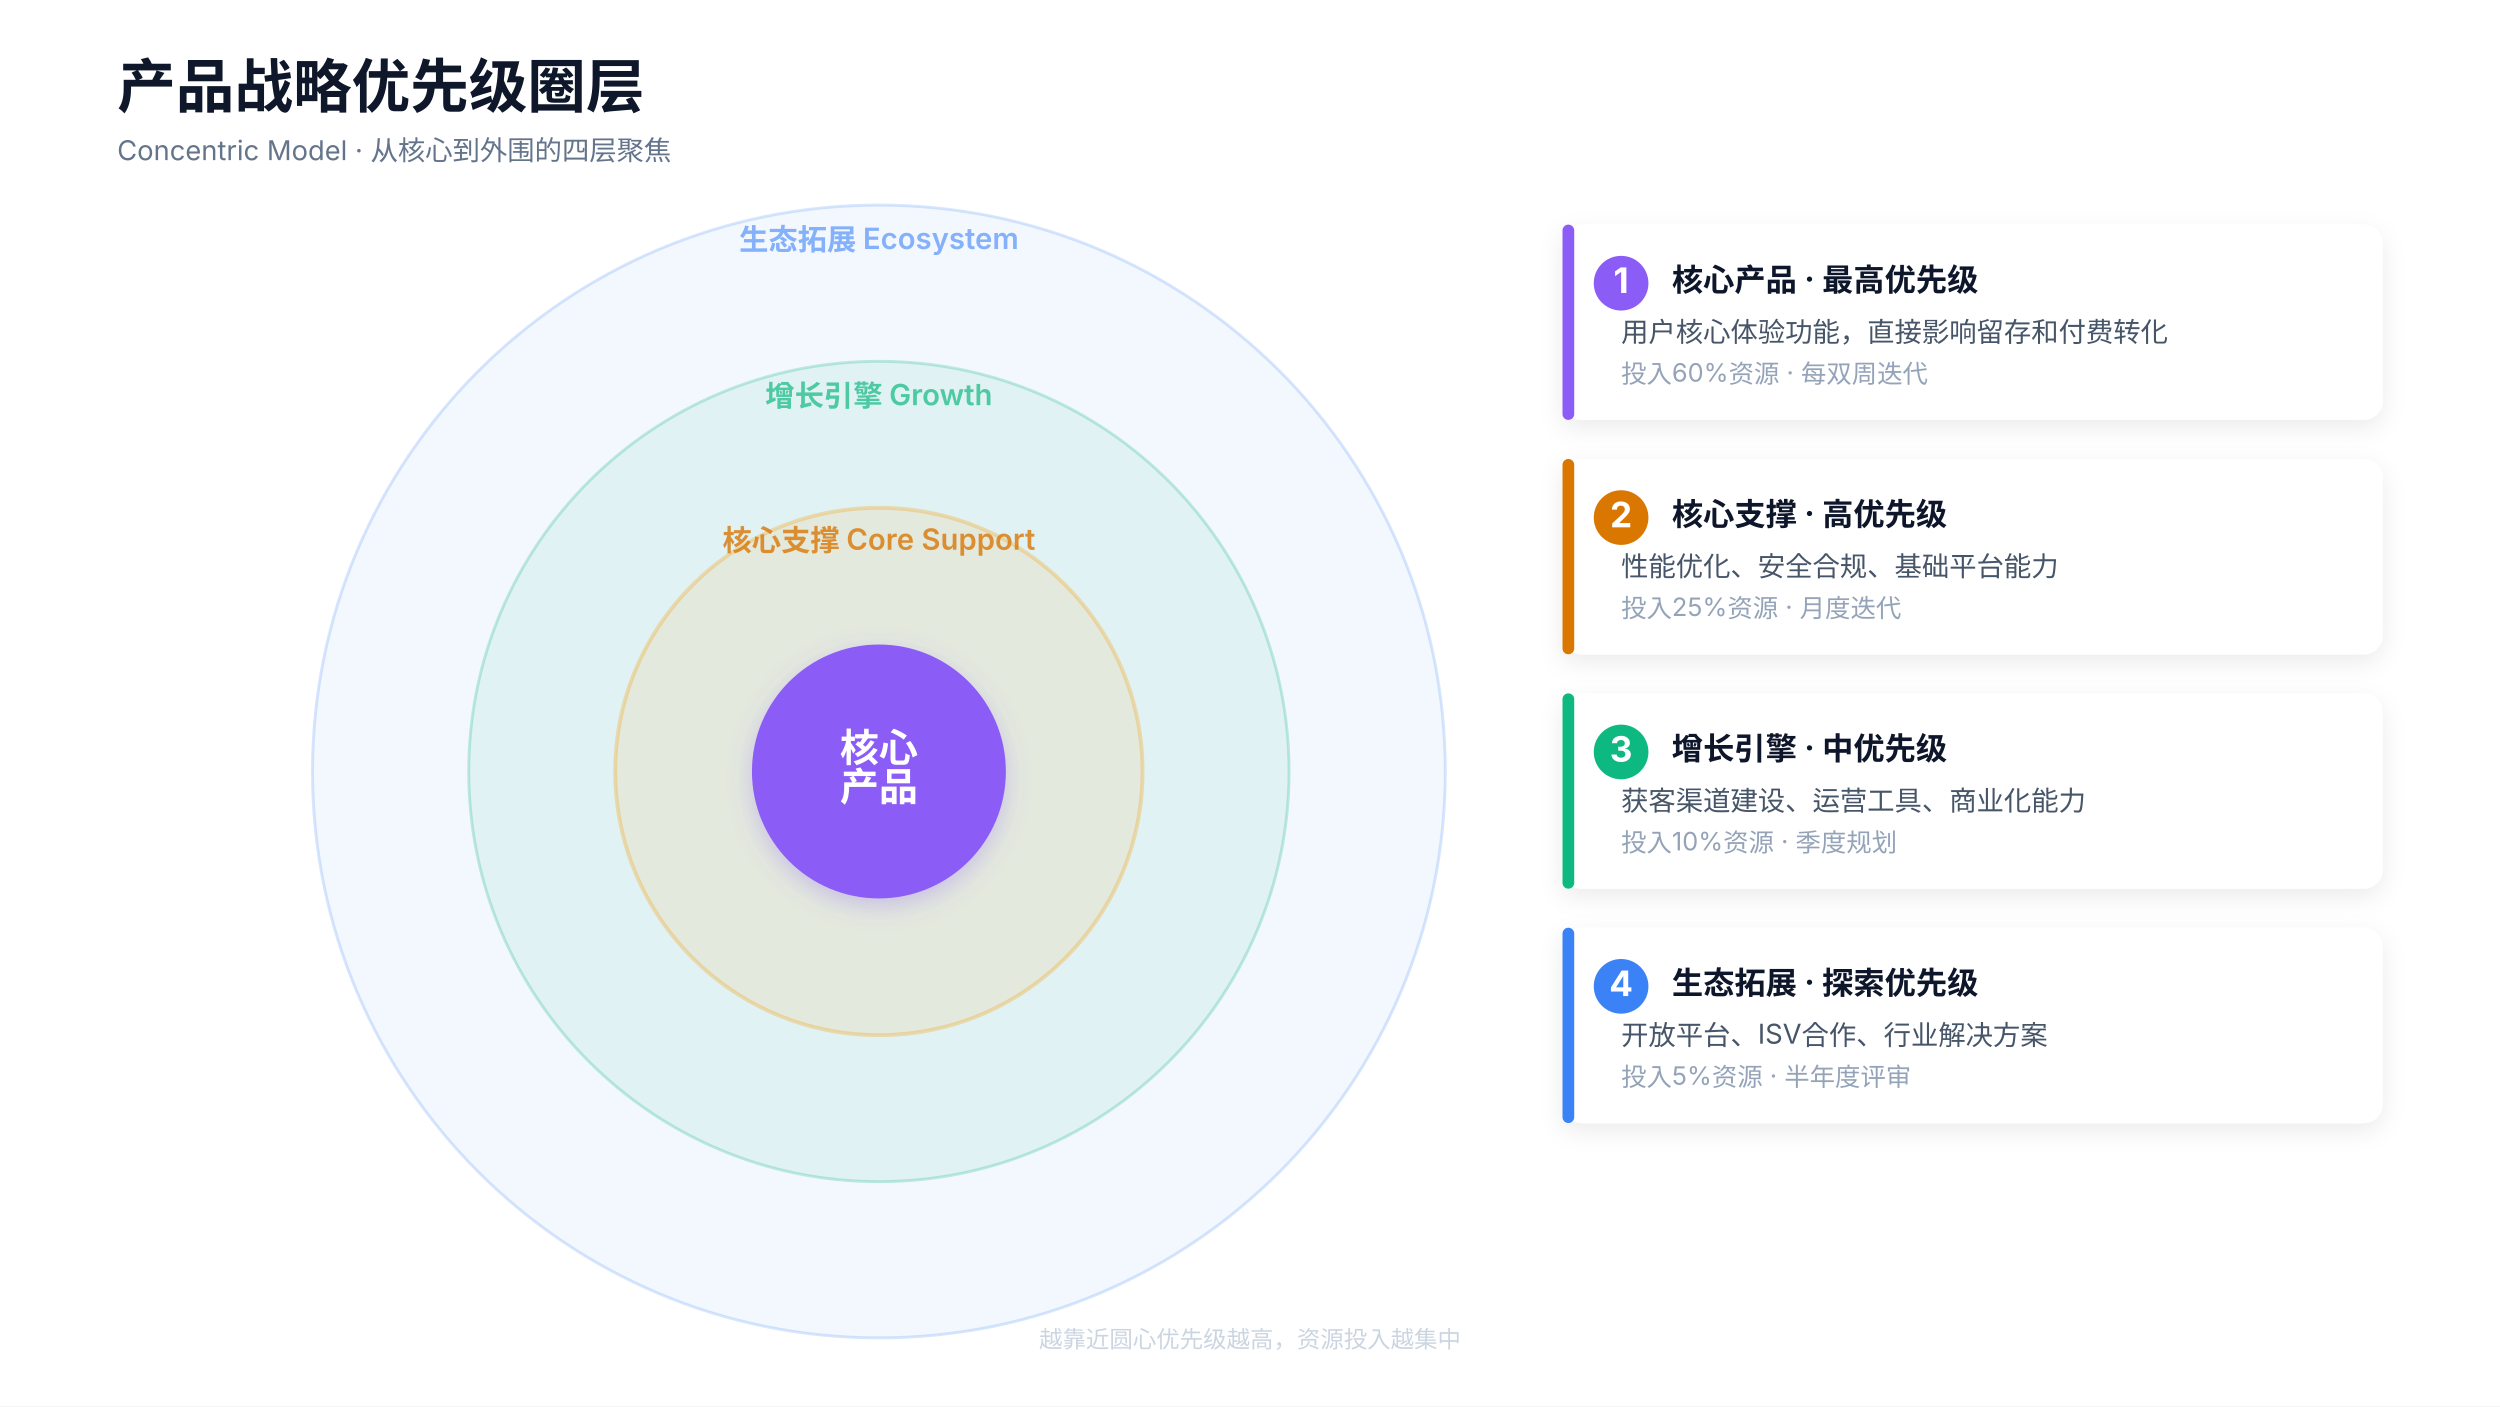
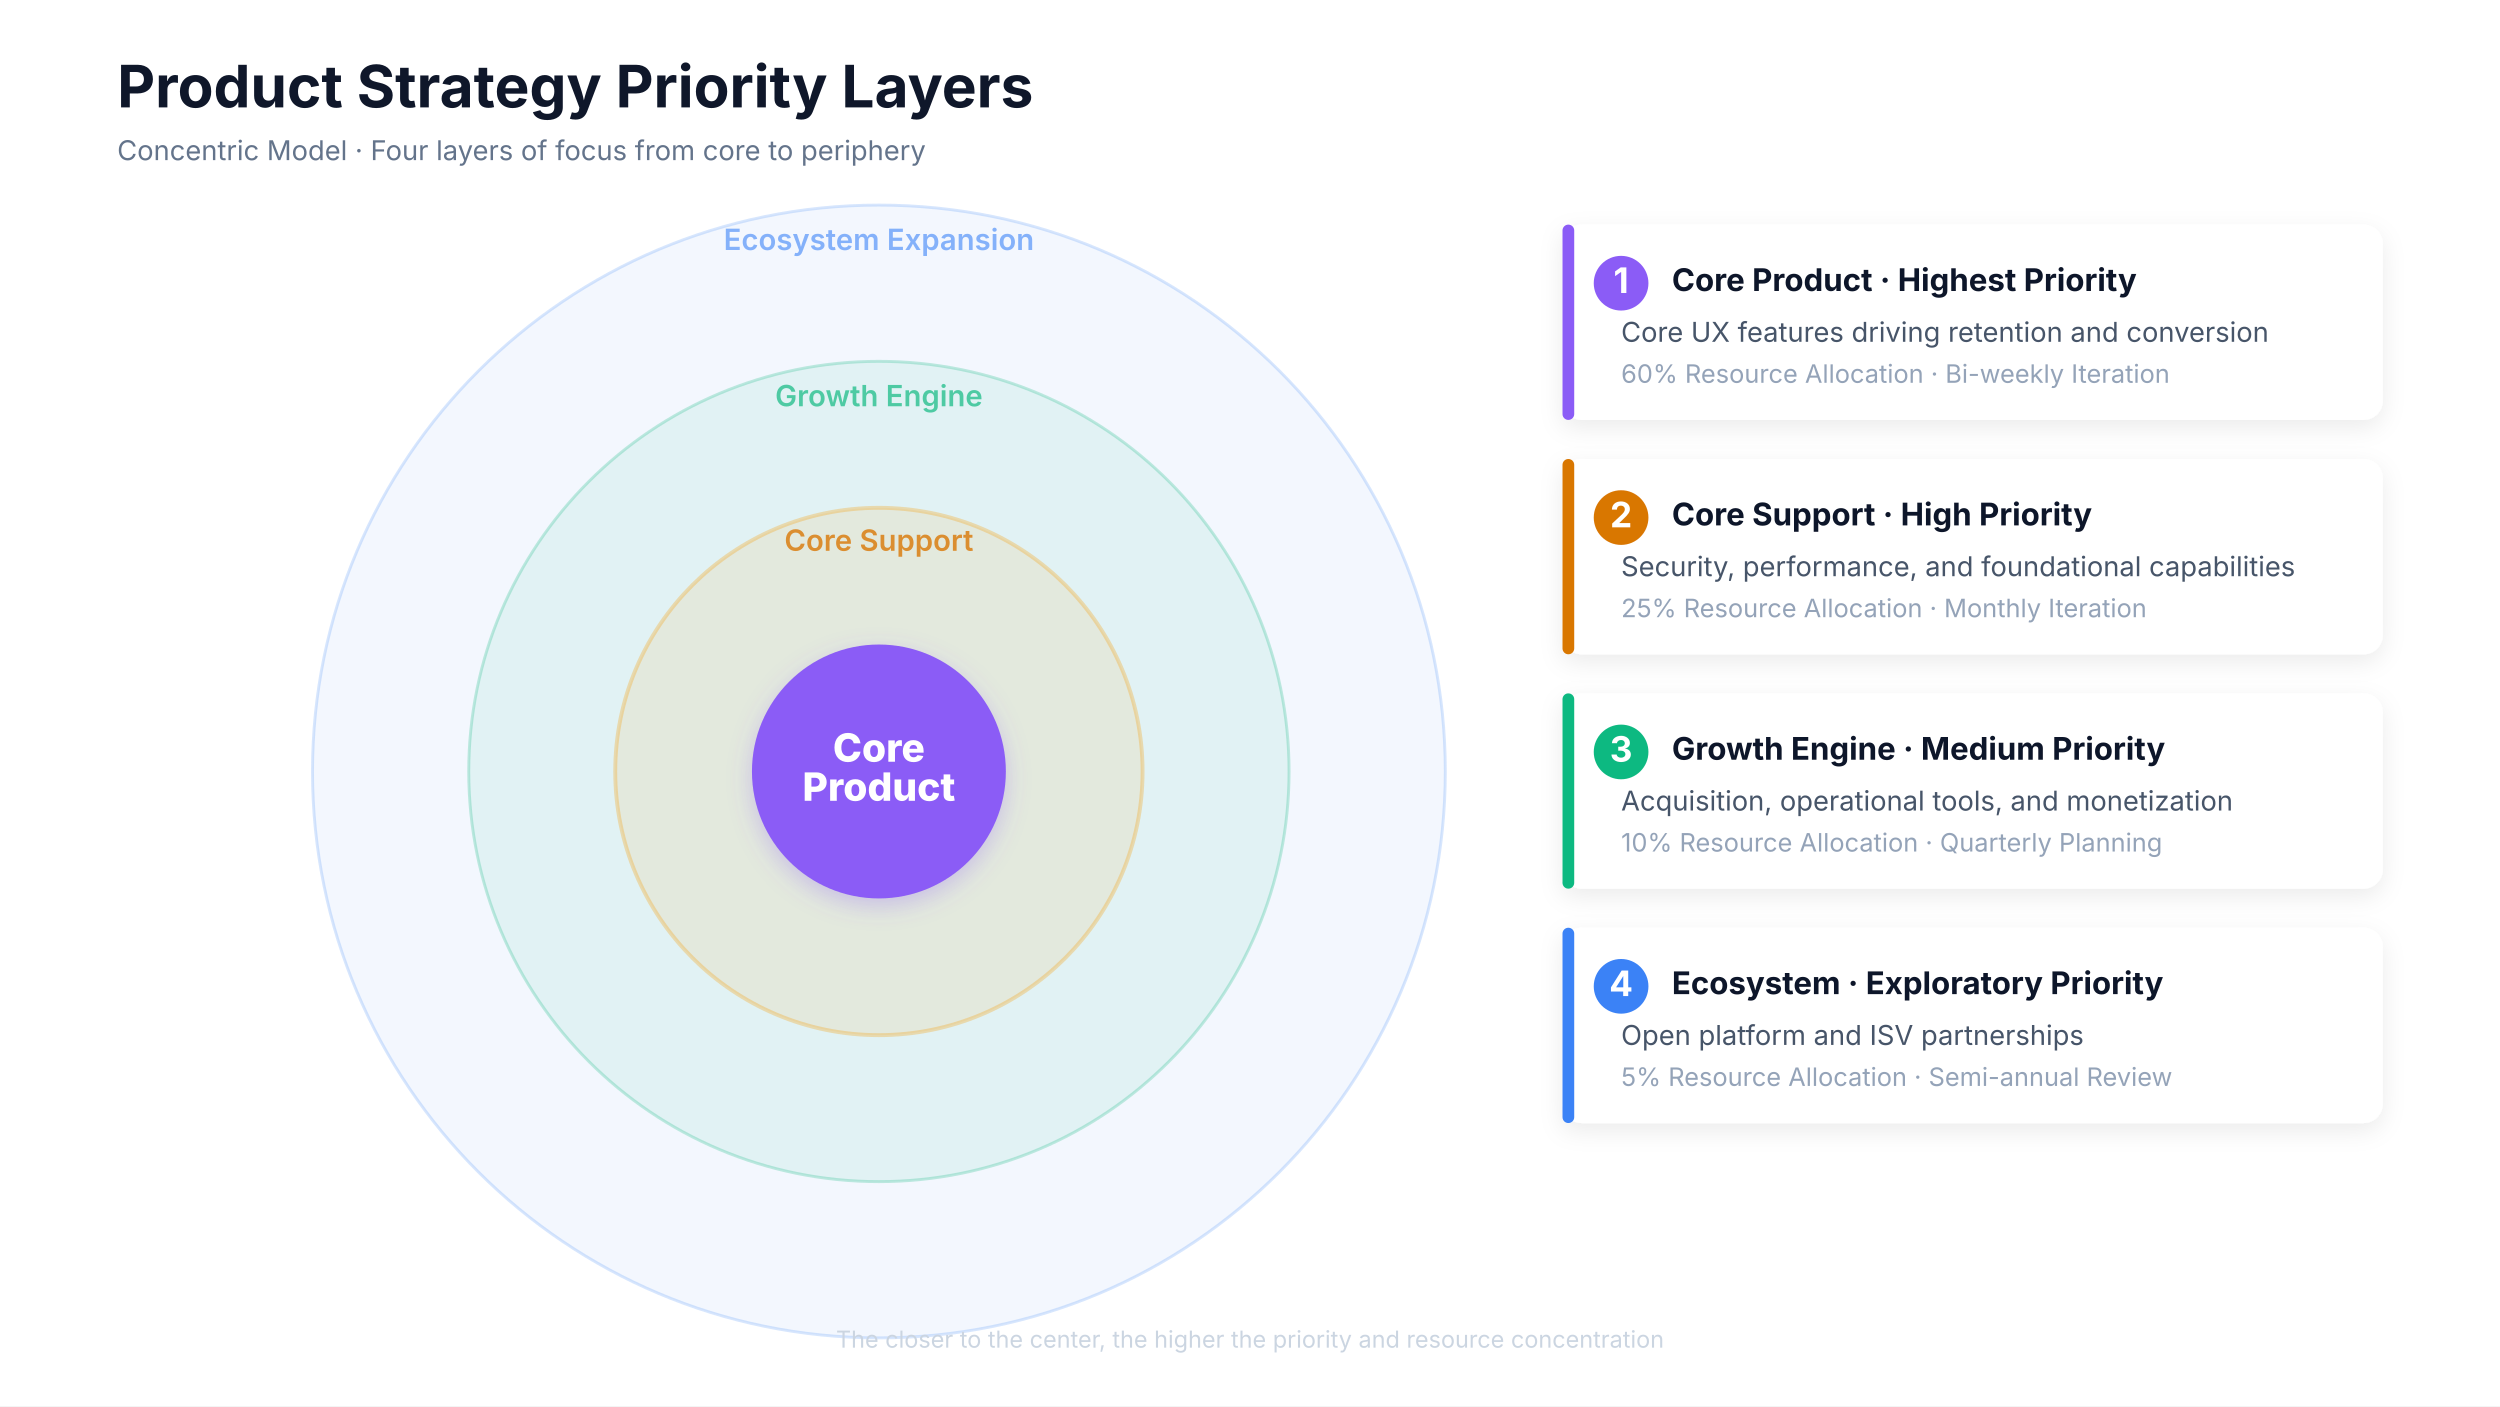
<svg xmlns="http://www.w3.org/2000/svg" viewBox="0 0 1280 720" width="1280" height="720">
  <defs>
    <filter id="ringGlow" x="-15%" y="-15%" width="130%" height="130%">
      <feGaussianBlur in="SourceAlpha" stdDeviation="6" />
      <feOffset dx="0" dy="4" result="offsetblur" />
      <feFlood flood-color="#8B5CF6" flood-opacity="0.3" result="shadowColor" />
      <feComposite in="shadowColor" in2="offsetblur" operator="in" result="shadow" />
      <feMerge>
        <feMergeNode in="shadow" />
        <feMergeNode in="SourceGraphic" />
      </feMerge>
    </filter>
    <filter id="cardShadow" x="-15%" y="-15%" width="130%" height="130%">
      <feGaussianBlur in="SourceAlpha" stdDeviation="6" />
      <feOffset dx="0" dy="4" result="offsetblur" />
      <feFlood flood-color="#0F172A" flood-opacity="0.08" result="shadowColor" />
      <feComposite in="shadowColor" in2="offsetblur" operator="in" result="shadow" />
      <feMerge>
        <feMergeNode in="shadow" />
        <feMergeNode in="SourceGraphic" />
      </feMerge>
    </filter>
  </defs>
  <rect width="1280" height="720" fill="#FFFFFF" />
  <text x="60" y="55" font-family="-apple-system, BlinkMacSystemFont, 'Segoe UI', sans-serif" font-size="30" font-weight="700" fill="#0F172A">
-     <tspan>产品战略优先级圈层</tspan>
+     <tspan>Product Strategy Priority Layers</tspan>
  </text>
  <text x="60" y="82" font-family="-apple-system, BlinkMacSystemFont, 'Segoe UI', sans-serif" font-size="14" fill="#64748B">
-     <tspan>Concentric Model · 从核心到外围的四层聚焦</tspan>
+     <tspan>Concentric Model · Four layers of focus from core to periphery</tspan>
  </text>
  <g id="concentric-circles">
    <g id="circle-4">
      <circle cx="450" cy="395" r="290" fill="#3B82F6" fill-opacity="0.06" stroke="#3B82F6" stroke-width="1.5" stroke-opacity="0.2" />
      <text x="450" y="128" text-anchor="middle" font-family="-apple-system, BlinkMacSystemFont, 'Segoe UI', sans-serif" font-size="15" font-weight="600" fill="#3B82F6" fill-opacity="0.6">
-         <tspan>生态拓展 Ecosystem</tspan>
+         <tspan>Ecosystem Expansion</tspan>
      </text>
    </g>
    <g id="circle-3">
      <circle cx="450" cy="395" r="210" fill="#10B981" fill-opacity="0.08" stroke="#10B981" stroke-width="1.5" stroke-opacity="0.25" />
      <text x="450" y="208" text-anchor="middle" font-family="-apple-system, BlinkMacSystemFont, 'Segoe UI', sans-serif" font-size="15" font-weight="600" fill="#10B981" fill-opacity="0.7">
-         <tspan>增长引擎 Growth</tspan>
+         <tspan>Growth Engine</tspan>
      </text>
    </g>
    <g id="circle-2">
      <circle cx="450" cy="395" r="135" fill="#F59E0B" fill-opacity="0.1" stroke="#F59E0B" stroke-width="2" stroke-opacity="0.3" />
      <text x="450" y="282" text-anchor="middle" font-family="-apple-system, BlinkMacSystemFont, 'Segoe UI', sans-serif" font-size="15" font-weight="600" fill="#D97706" fill-opacity="0.8">
-         <tspan>核心支撑 Core Support</tspan>
+         <tspan>Core Support</tspan>
      </text>
    </g>
    <g id="circle-1">
      <circle cx="450" cy="395" r="65" fill="#8B5CF6" filter="url(#ringGlow)" />
      <text x="450" y="390" text-anchor="middle" font-family="-apple-system, BlinkMacSystemFont, 'Segoe UI', sans-serif" font-size="20" font-weight="800" fill="#FFFFFF">
-         <tspan>核心</tspan>
+         <tspan>Core</tspan>
      </text>
      <text x="450" y="410" text-anchor="middle" font-family="-apple-system, BlinkMacSystemFont, 'Segoe UI', sans-serif" font-size="20" font-weight="800" fill="#FFFFFF">
-         <tspan>产品</tspan>
+         <tspan>Product</tspan>
      </text>
    </g>
  </g>
  <g id="cards">
    <g id="card-1">
      <g filter="url(#cardShadow)">
        <rect x="800" y="115" width="420" height="100" rx="10" fill="#FFFFFF" />
        <rect x="800" y="115" width="6" height="100" rx="3" fill="#8B5CF6" />
        <circle cx="830" cy="145" r="14" fill="#8B5CF6" />
        <text x="830" y="150" text-anchor="middle" font-family="-apple-system, BlinkMacSystemFont, 'Segoe UI', sans-serif" font-size="18" font-weight="700" fill="#FFFFFF">
          <tspan>1</tspan>
        </text>
        <text x="856" y="149" font-family="-apple-system, BlinkMacSystemFont, 'Segoe UI', sans-serif" font-size="16" font-weight="700" fill="#0F172A">
-           <tspan>核心产品 · 最高优先级</tspan>
+           <tspan>Core Product · Highest Priority</tspan>
        </text>
        <text x="830" y="175" font-family="-apple-system, BlinkMacSystemFont, 'Segoe UI', sans-serif" font-size="14" fill="#475569">
-           <tspan>用户核心体验功能，直接影响留存和付费转化</tspan>
+           <tspan>Core UX features driving retention and conversion</tspan>
        </text>
        <text x="830" y="196" font-family="-apple-system, BlinkMacSystemFont, 'Segoe UI', sans-serif" font-size="13" fill="#94A3B8">
-           <tspan>投入60%资源 · 每双周迭代</tspan>
+           <tspan>60% Resource Allocation · Bi-weekly Iteration</tspan>
        </text>
      </g>
    </g>
    <g id="card-2">
      <g filter="url(#cardShadow)">
        <rect x="800" y="235" width="420" height="100" rx="10" fill="#FFFFFF" />
        <rect x="800" y="235" width="6" height="100" rx="3" fill="#D97706" />
        <circle cx="830" cy="265" r="14" fill="#D97706" />
        <text x="830" y="270" text-anchor="middle" font-family="-apple-system, BlinkMacSystemFont, 'Segoe UI', sans-serif" font-size="18" font-weight="700" fill="#FFFFFF">
          <tspan>2</tspan>
        </text>
        <text x="856" y="269" font-family="-apple-system, BlinkMacSystemFont, 'Segoe UI', sans-serif" font-size="16" font-weight="700" fill="#0F172A">
-           <tspan>核心支撑 · 高优先级</tspan>
+           <tspan>Core Support · High Priority</tspan>
        </text>
        <text x="830" y="295" font-family="-apple-system, BlinkMacSystemFont, 'Segoe UI', sans-serif" font-size="14" fill="#475569">
-           <tspan>性能优化、安全合规、基础平台能力</tspan>
+           <tspan>Security, performance, and foundational capabilities</tspan>
        </text>
        <text x="830" y="316" font-family="-apple-system, BlinkMacSystemFont, 'Segoe UI', sans-serif" font-size="13" fill="#94A3B8">
-           <tspan>投入25%资源 · 月度迭代</tspan>
+           <tspan>25% Resource Allocation · Monthly Iteration</tspan>
        </text>
      </g>
    </g>
    <g id="card-3">
      <g filter="url(#cardShadow)">
        <rect x="800" y="355" width="420" height="100" rx="10" fill="#FFFFFF" />
        <rect x="800" y="355" width="6" height="100" rx="3" fill="#10B981" />
        <circle cx="830" cy="385" r="14" fill="#10B981" />
        <text x="830" y="390" text-anchor="middle" font-family="-apple-system, BlinkMacSystemFont, 'Segoe UI', sans-serif" font-size="18" font-weight="700" fill="#FFFFFF">
          <tspan>3</tspan>
        </text>
        <text x="856" y="389" font-family="-apple-system, BlinkMacSystemFont, 'Segoe UI', sans-serif" font-size="16" font-weight="700" fill="#0F172A">
-           <tspan>增长引擎 · 中优先级</tspan>
+           <tspan>Growth Engine · Medium Priority</tspan>
        </text>
        <text x="830" y="415" font-family="-apple-system, BlinkMacSystemFont, 'Segoe UI', sans-serif" font-size="14" fill="#475569">
-           <tspan>获客渠道建设、运营工具、商业化能力</tspan>
+           <tspan>Acquisition, operational tools, and monetization</tspan>
        </text>
        <text x="830" y="436" font-family="-apple-system, BlinkMacSystemFont, 'Segoe UI', sans-serif" font-size="13" fill="#94A3B8">
-           <tspan>投入10%资源 · 季度规划</tspan>
+           <tspan>10% Resource Allocation · Quarterly Planning</tspan>
        </text>
      </g>
    </g>
    <g id="card-4">
      <g filter="url(#cardShadow)">
        <rect x="800" y="475" width="420" height="100" rx="10" fill="#FFFFFF" />
        <rect x="800" y="475" width="6" height="100" rx="3" fill="#3B82F6" />
        <circle cx="830" cy="505" r="14" fill="#3B82F6" />
        <text x="830" y="510" text-anchor="middle" font-family="-apple-system, BlinkMacSystemFont, 'Segoe UI', sans-serif" font-size="18" font-weight="700" fill="#FFFFFF">
          <tspan>4</tspan>
        </text>
        <text x="856" y="509" font-family="-apple-system, BlinkMacSystemFont, 'Segoe UI', sans-serif" font-size="16" font-weight="700" fill="#0F172A">
-           <tspan>生态拓展 · 探索优先级</tspan>
+           <tspan>Ecosystem · Exploratory Priority</tspan>
        </text>
        <text x="830" y="535" font-family="-apple-system, BlinkMacSystemFont, 'Segoe UI', sans-serif" font-size="14" fill="#475569">
-           <tspan>开放平台、ISV合作、行业解决方案</tspan>
+           <tspan>Open platform and ISV partnerships</tspan>
        </text>
        <text x="830" y="556" font-family="-apple-system, BlinkMacSystemFont, 'Segoe UI', sans-serif" font-size="13" fill="#94A3B8">
-           <tspan>投入5%资源 · 半年度评审</tspan>
+           <tspan>5% Resource Allocation · Semi-annual Review</tspan>
        </text>
      </g>
    </g>
  </g>
  <text x="640" y="690" text-anchor="middle" font-family="-apple-system, BlinkMacSystemFont, 'Segoe UI', sans-serif" font-size="12" fill="#CBD5E1">
-     <tspan>越靠近圆心优先级越高，资源投入越集中</tspan>
+     <tspan>The closer to the center, the higher the priority and resource concentration</tspan>
  </text>
</svg>
